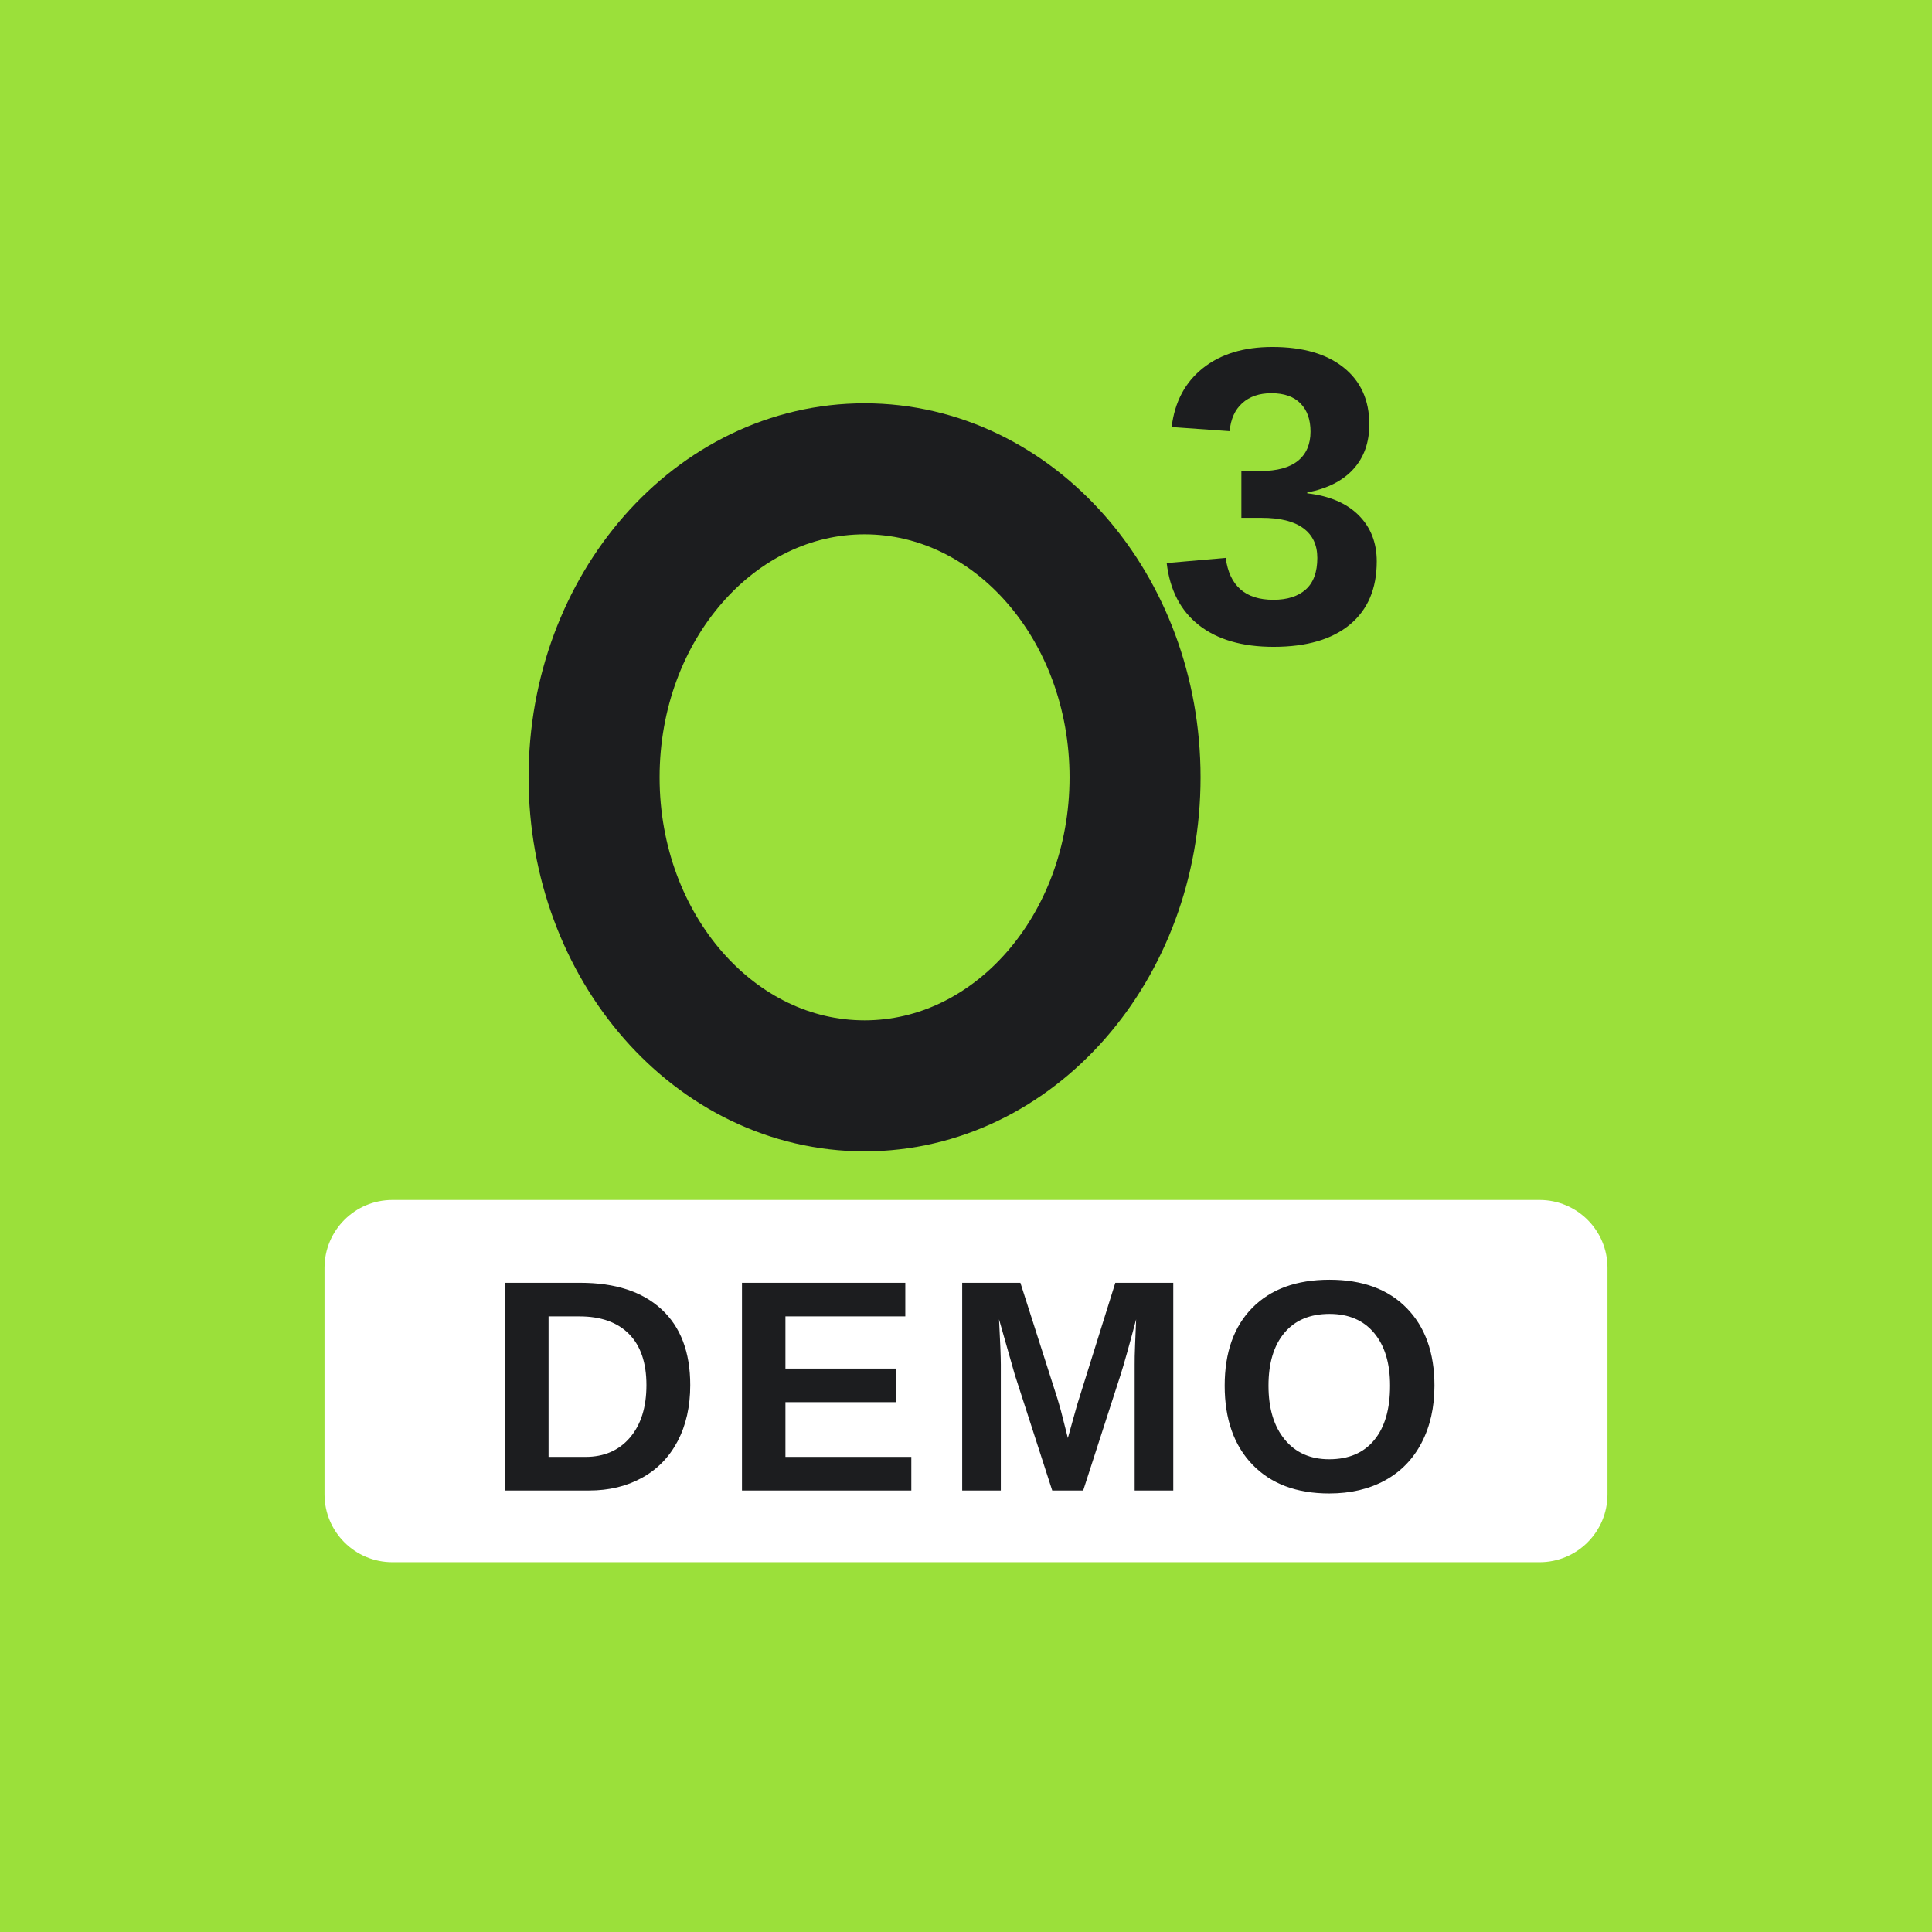
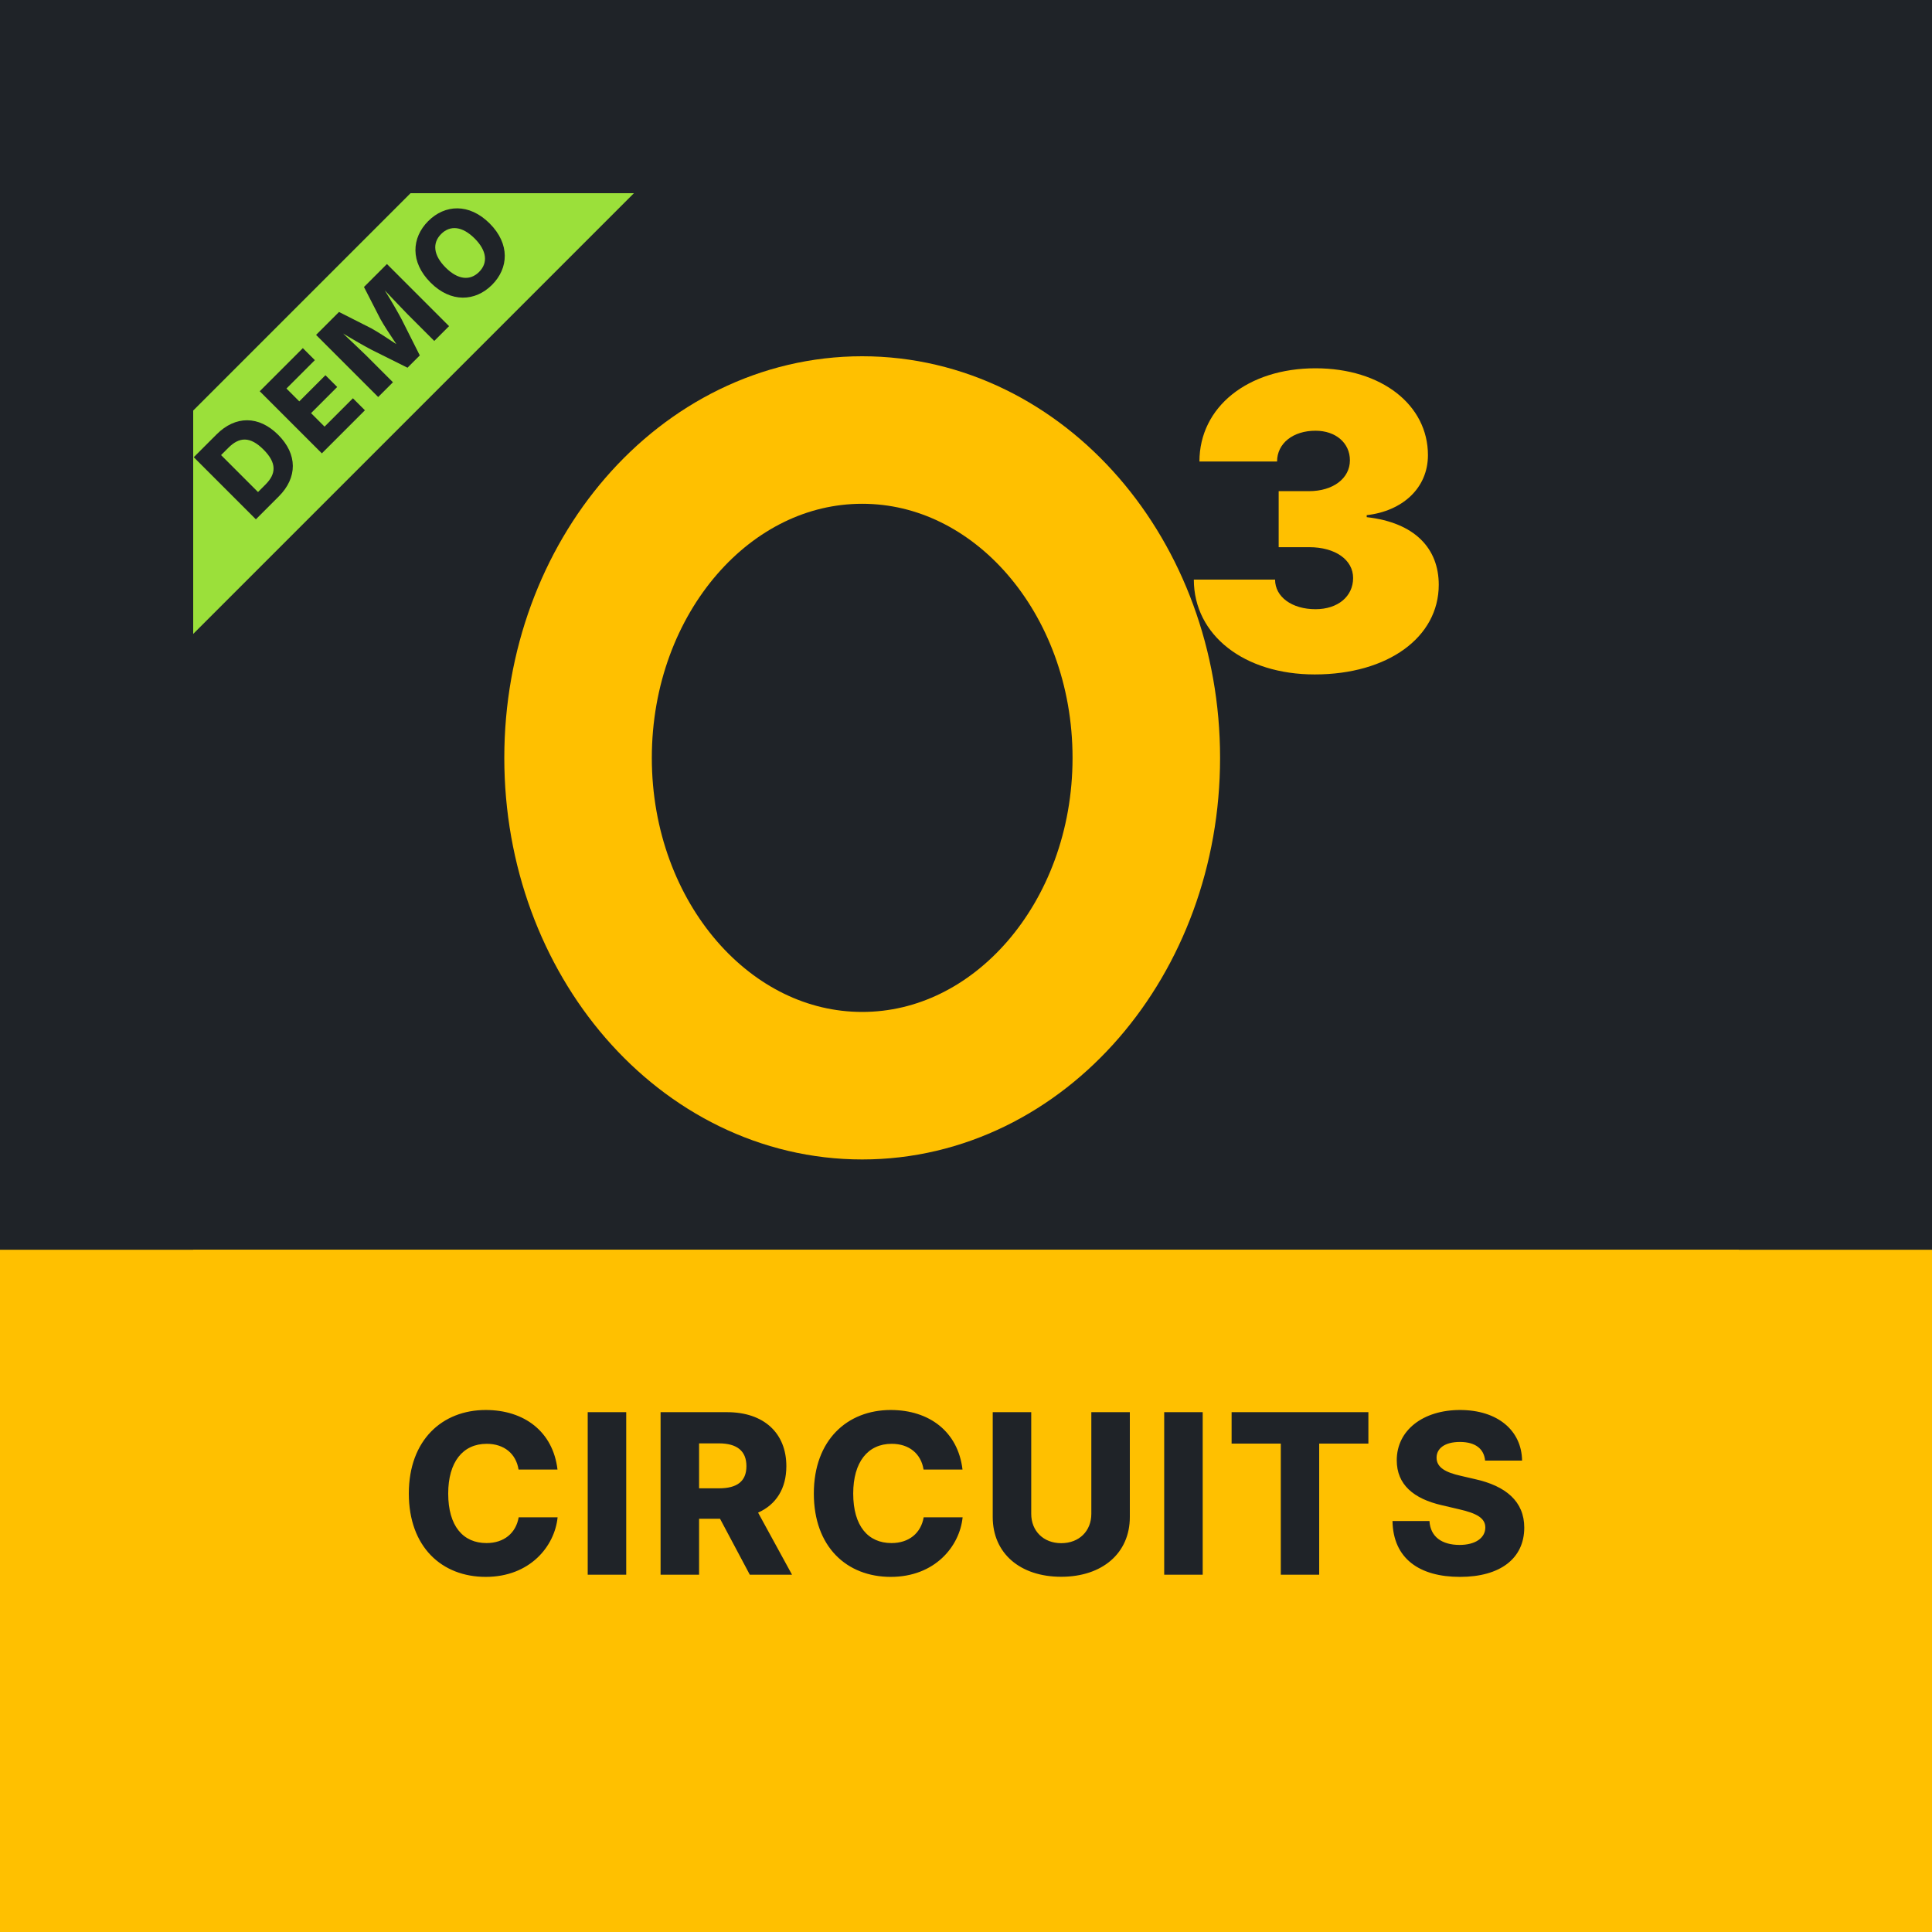
<svg xmlns="http://www.w3.org/2000/svg" viewBox="0 0 512 512">
-   <rect width="512" height="512" fill="#9be03a" />
-   <g transform="translate(256 206) scale(.56) translate(-256 -296)">
-     <ellipse cx="208" cy="296" rx="128" ry="146" fill="none" stroke="#1c1d1f" stroke-width="62" />
-     <text x="402" y="232" text-anchor="middle" font-family="Arial, Helvetica, 'DejaVu Sans', sans-serif" font-weight="700" font-size="200" fill="#1c1d1f">3</text>
+   <defs>
+     <clipPath id="t">
+       <rect width="512" height="512" rx="0.001" />
+     </clipPath>
+   </defs>
+   <rect width="512" height="512" rx="0" fill="#1F2328" />
+   <rect y="331.2" width="512" height="180.8" fill="#FFC000" />
+   <g transform="translate(256 256) scale(.8) translate(-256 -256)">
+     <ellipse cx="221.61" cy="187.05" rx="94.12" ry="108.6" fill="none" stroke="#FFC000" stroke-width="48.87" />
+     <path fill="#FFC000" d="M371.509 159.416C395.702 159.416 412.605 147.153 412.605 129.72C412.605 117.657 404.651 109.106 388.742 107.316V106.653C400.475 105.328 409.025 97.771 409.025 86.768C409.025 70.131 393.647 58.001 371.774 58.001C349.37 58.001 333.329 70.794 333.329 88.889H359.047C359.047 82.857 364.35 78.682 371.774 78.682C378.468 78.682 383.175 82.725 383.175 88.492C383.175 94.457 377.607 98.699 369.653 98.699H359.577V117.259H369.653C378.336 117.259 384.235 121.435 384.235 127.467C384.235 133.565 379.198 137.807 371.774 137.807C364.018 137.807 358.384 133.764 358.384 127.997H331.473C331.473 146.424 348.177 159.416 371.509 159.416Z" />
+     <rect y="350" width="512" height="162" fill="#FFC000" />
+     <path fill="#1F2328" d="M96.904 458.363C111.538 458.363 119.74 448.245 120.715 438.634H107.816C106.913 443.873 102.938 447.161 97.157 447.161C89.424 447.161 84.474 441.561 84.474 430.757C84.474 420.315 89.316 414.281 97.229 414.281C103.01 414.281 106.949 417.569 107.78 422.808H120.679C119.198 410.27 109.695 403.079 96.904 403.079C82.559 403.079 71.43 412.98 71.43 430.757C71.43 448.426 82.342 458.363 96.904 458.363ZM143.444 403.802H130.689V457.64H143.444ZM154.827 457.64H167.582V439.104H174.519L184.383 457.64H198.367L187.129 437.08C193.091 434.407 196.488 429.131 196.488 421.688C196.488 410.703 189.008 403.802 176.868 403.802H154.827ZM167.582 429.023V414.136H174.158C180.156 414.136 183.263 416.665 183.263 421.688C183.263 426.71 180.156 429.023 174.194 429.023ZM231.068 458.363C245.702 458.363 253.904 448.245 254.879 438.634H241.98C241.077 443.873 237.102 447.161 231.321 447.161C223.588 447.161 218.638 441.561 218.638 430.757C218.638 420.315 223.48 414.281 231.393 414.281C237.174 414.281 241.113 417.569 241.944 422.808H254.843C253.362 410.27 243.859 403.079 231.068 403.079C216.723 403.079 205.594 412.98 205.594 430.757C205.594 448.426 216.506 458.363 231.068 458.363ZM287.544 458.327C301.094 458.327 310.272 450.558 310.272 438.526V403.802H297.517V437.478C297.517 443.151 293.506 447.198 287.544 447.198C281.655 447.198 277.608 443.151 277.608 437.478V403.802H264.853V438.526C264.853 450.558 273.922 458.327 287.544 458.327ZM334.41 403.802H321.655V457.64H334.41ZM343.986 414.208H360.282V457.64H373V414.208H389.296V403.802H343.986ZM419.649 458.363C432.982 458.363 440.931 452.256 440.931 442.031C440.931 433.431 434.897 428.228 424.491 425.952L419.83 424.868C415.024 423.784 411.88 422.194 411.88 418.869C411.88 415.87 414.518 413.666 419.613 413.666C424.744 413.666 427.598 415.943 427.959 419.845H440.208C440.064 409.872 432.115 403.079 419.649 403.079C407.436 403.079 398.692 409.764 398.692 419.737C398.692 427.83 404.329 432.492 413.615 434.623L419.324 435.96C425.213 437.297 428.032 438.923 428.032 441.994C428.032 445.427 424.78 447.776 419.504 447.776C413.687 447.776 409.821 445.102 409.532 439.863H397.283C397.5 452.292 406.171 458.363 419.649 458.363Z" />
+     <g clip-path="url(#t)">
+       <path d="M0 72L72 0H146L0 146Z" fill="#9BE03A" />
+       <g transform="translate(54.5 54.5) rotate(-45)">
+         <path fill="#1F2328" d="M-51.008 14.0C-42.16 14.0 -36.691 8.531 -36.691 -0.551C-36.691 -9.633 -42.16 -15.102 -51.008 -15.102H-61.711V14.0ZM-54.816 8.102V-9.203H-51.398C-46.301 -9.203 -43.586 -6.859 -43.586 -0.551C-43.586 5.758 -46.301 8.102 -51.301 8.102ZM-30.805 14.0H-10.629V8.375H-23.91V2.047H-11.664V-3.461H-23.91V-9.477H-10.609V-15.102H-30.805ZM-4.41 14.0H2.504V1.461C2.504 -0.707 2.328 -5.277 2.25 -9.105C3.246 -5.004 4.438 -0.688 5.121 1.461L9.32 14.0H15.082L19.223 1.461C19.926 -0.766 21.156 -5.277 22.113 -9.438C22.035 -5.512 21.859 -0.746 21.859 1.461V14.0H28.793V-15.102H18.031L14.379 -3.773C13.793 -1.781 12.895 2.398 12.23 5.875C11.547 2.398 10.648 -1.781 10.043 -3.773L6.332 -15.102H-4.41ZM48.527 14.391C56.32 14.391 62.355 9.059 62.355 -0.531C62.355 -10.141 56.32 -15.492 48.527 -15.492C40.695 -15.492 34.66 -10.141 34.66 -0.531C34.66 9.02 40.695 14.391 48.527 14.391ZM48.527 8.336C44.289 8.336 41.711 5.211 41.711 -0.531C41.711 -6.293 44.289 -9.438 48.527 -9.438C52.746 -9.438 55.324 -6.312 55.324 -0.531C55.324 5.211 52.746 8.336 48.527 8.336Z" />
+       </g>
+     </g>
  </g>
-   <rect x="86" y="318" width="340" height="96" rx="18" fill="#ffffff" />
-   <text x="256" y="395" text-anchor="middle" font-family="Arial, Helvetica, 'DejaVu Sans', sans-serif" font-weight="800" font-size="80" letter-spacing="5" fill="#1c1d1f">DEMO</text>
</svg>
